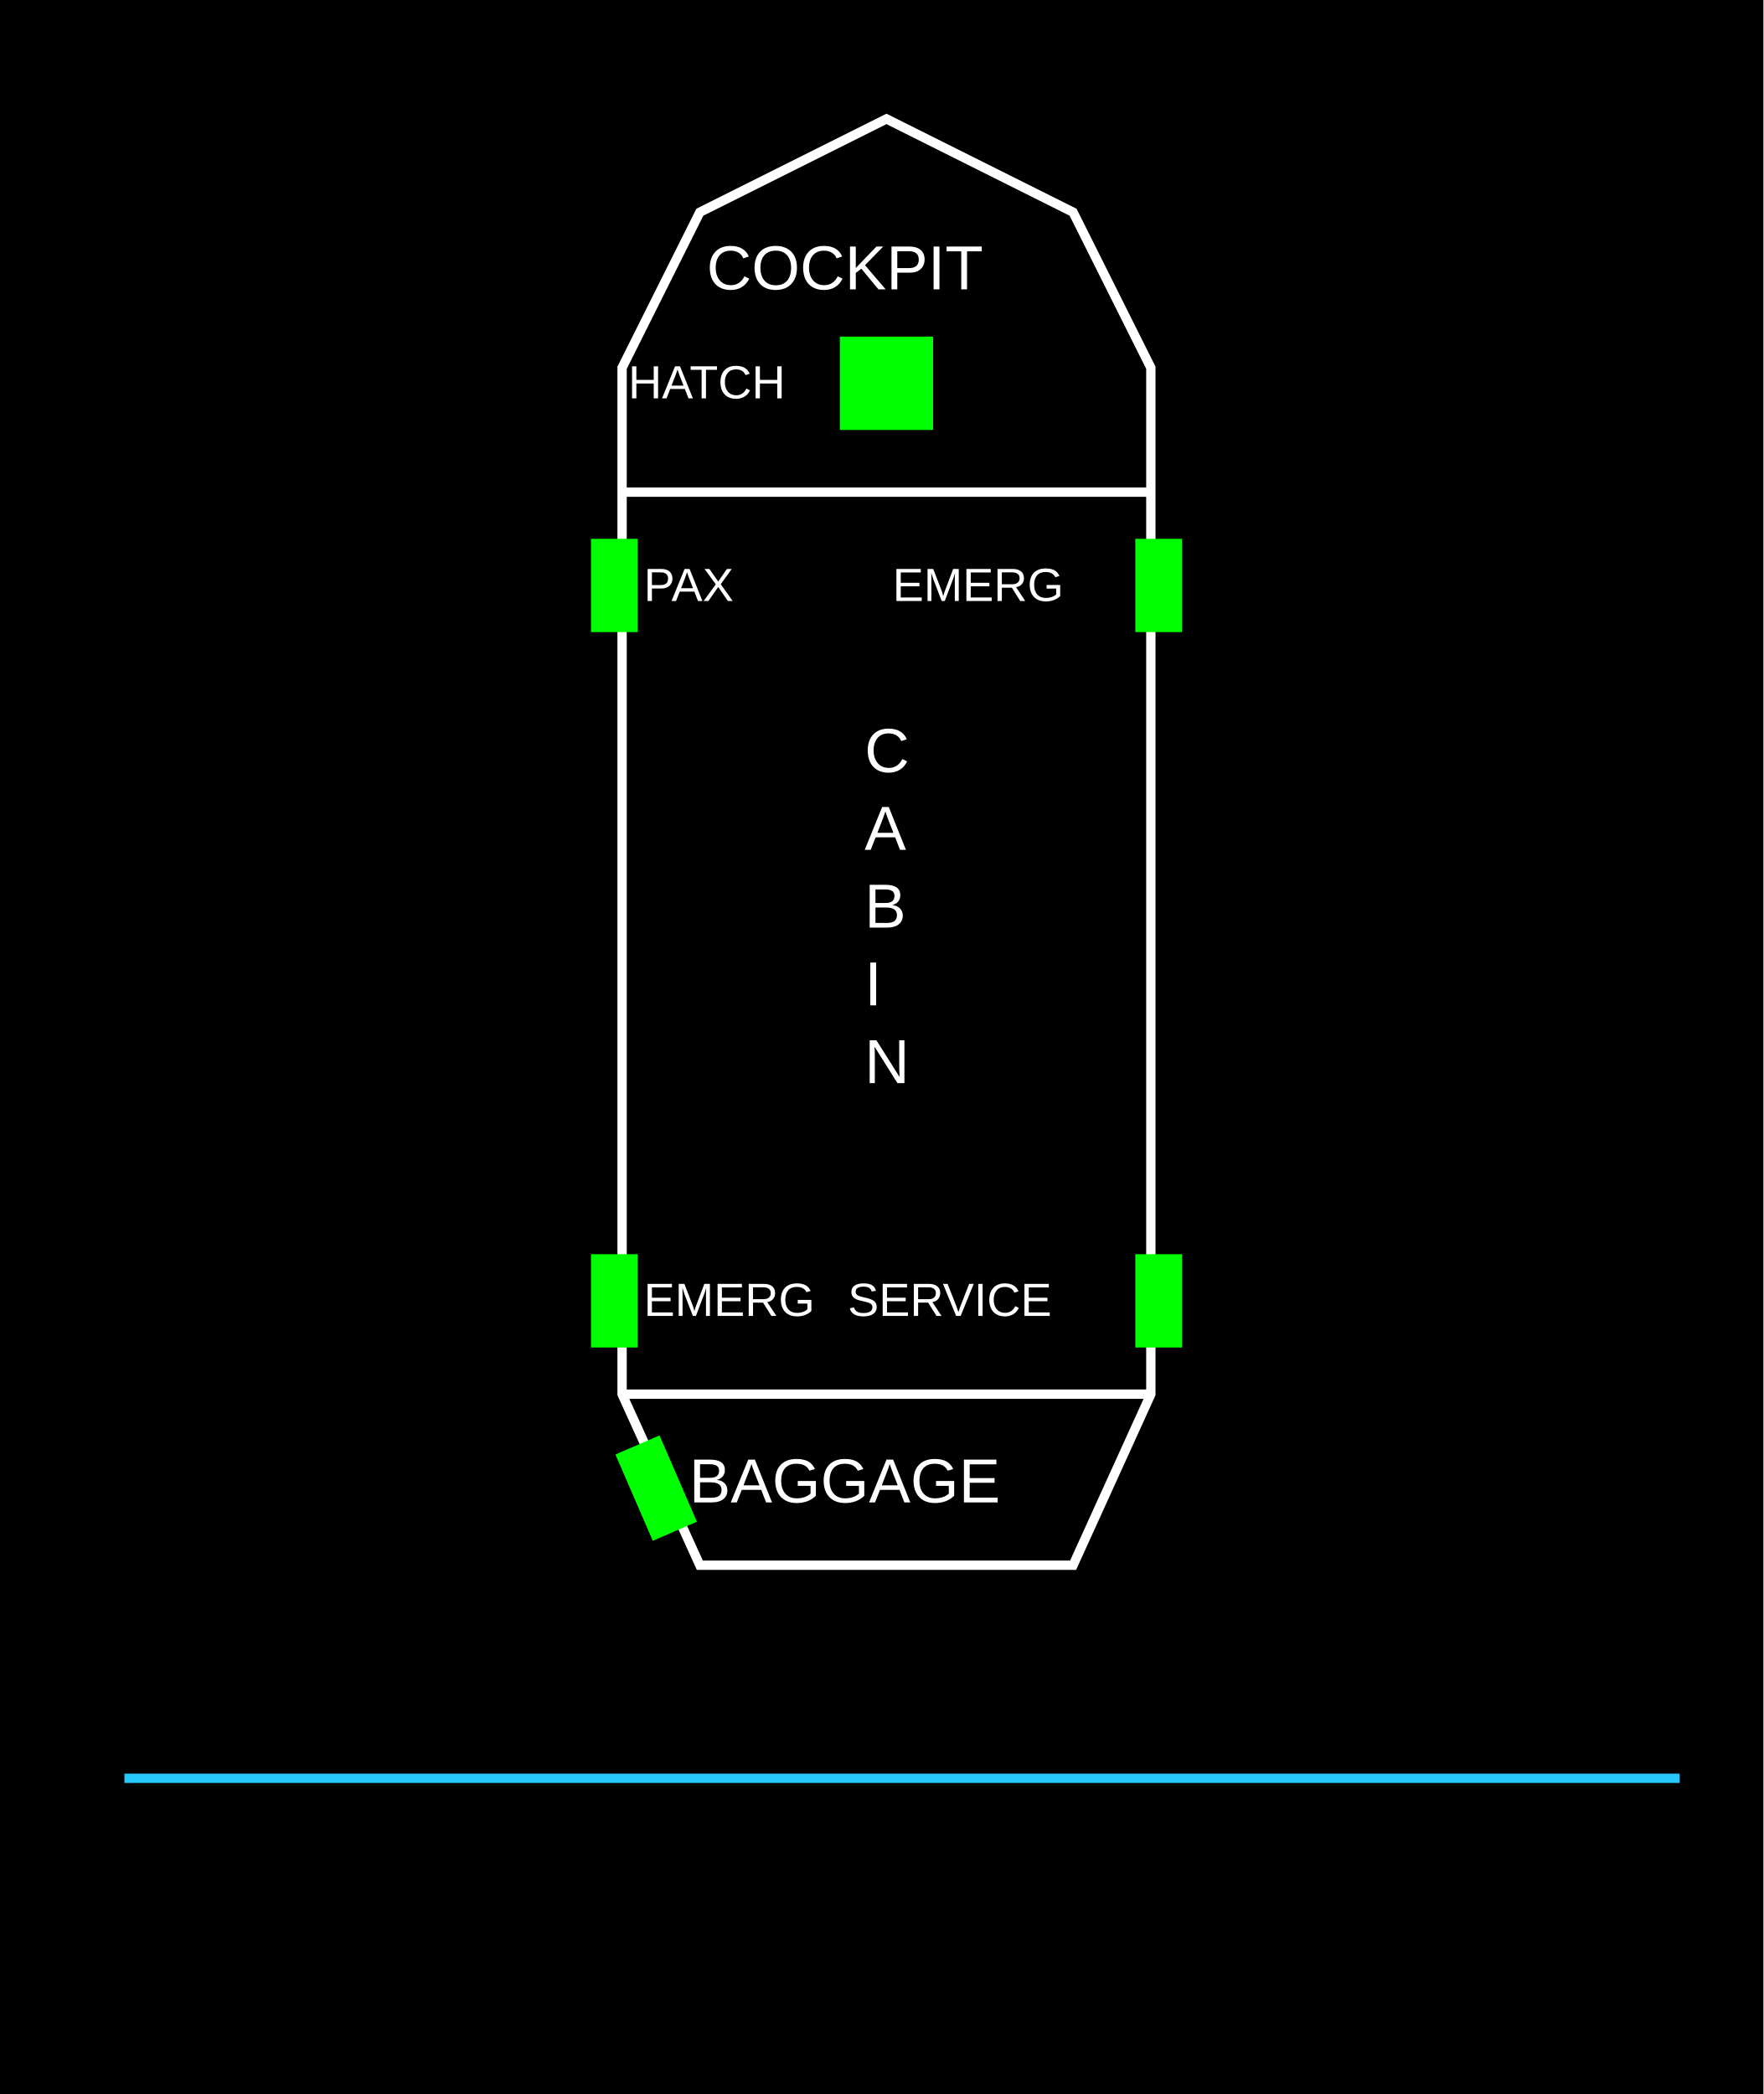
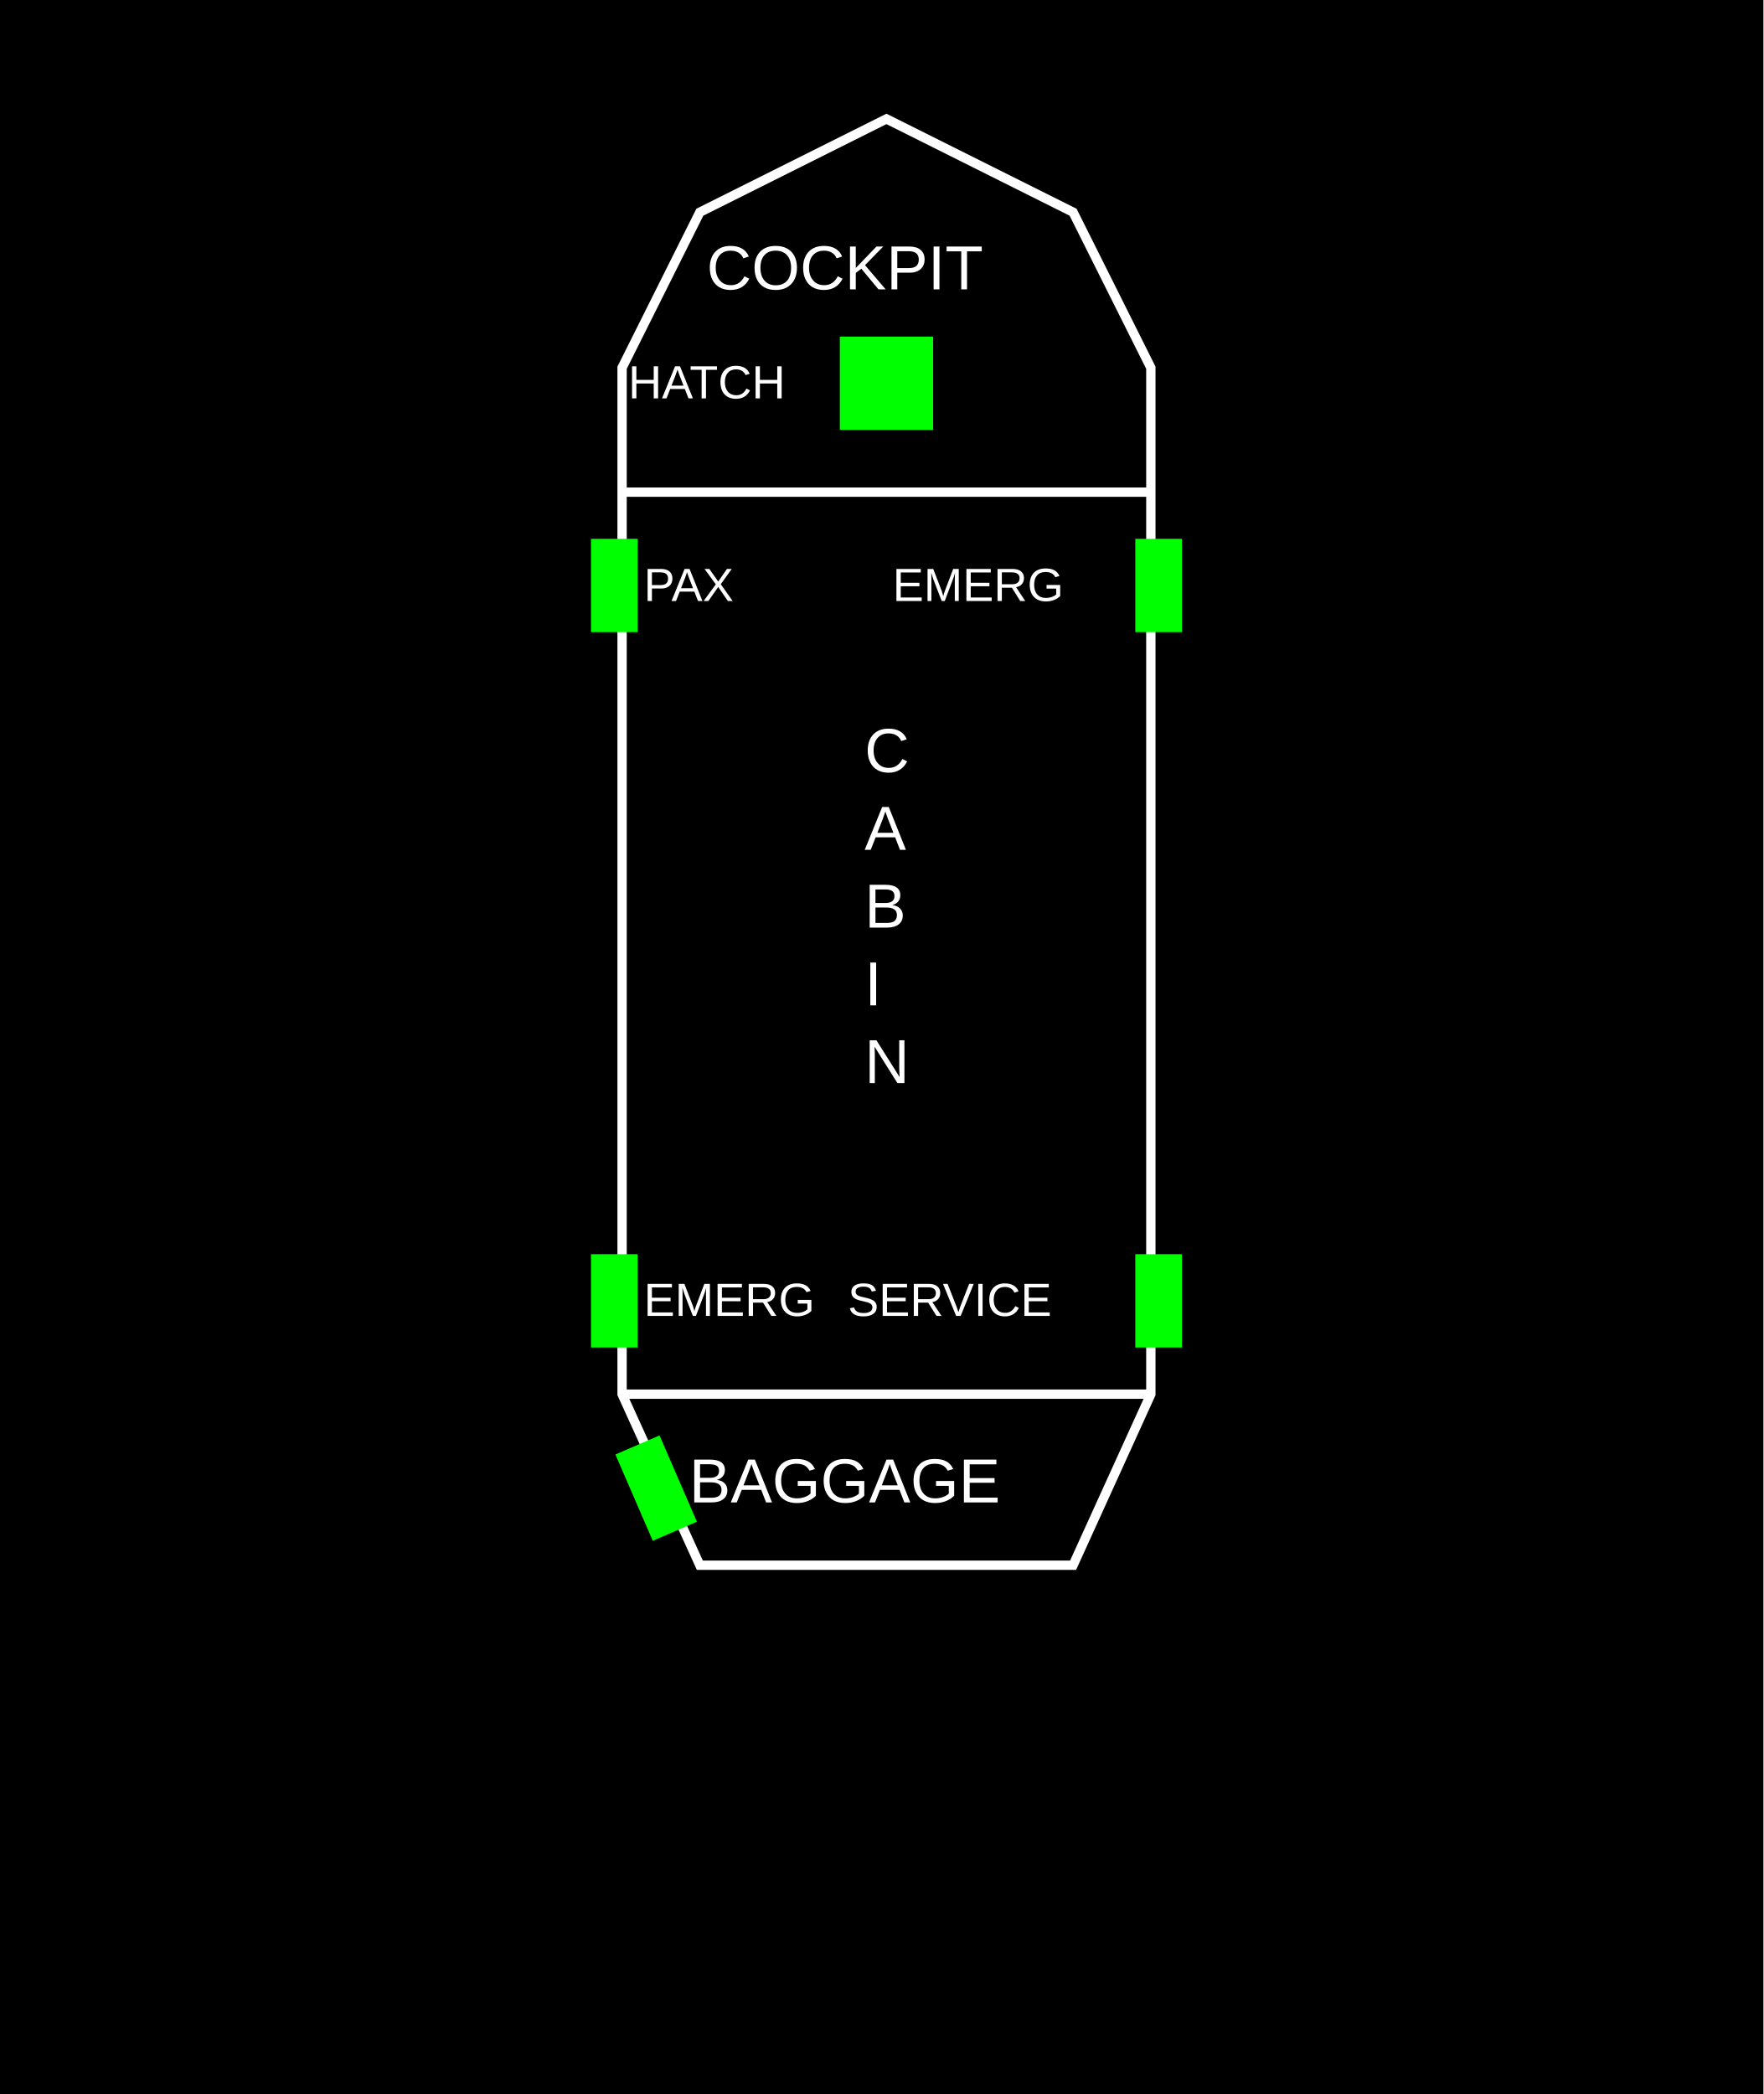
<svg xmlns="http://www.w3.org/2000/svg" id="svg2" version="1.1" width="566.929" height="673.228" viewBox="0 0 566.929 673.228">
  <defs id="defs6" />
  <rect style="fill:#000000;fill-opacity:1;stroke:none;stroke-width:3.796;stroke-miterlimit:4;stroke-dasharray:none;stroke-opacity:1" id="rect4268" width="566.929" height="673.228" x="0" y="-1.1297658e-05" />
  <path style="fill:none;fill-rule:evenodd;stroke:#ffffff;stroke-width:3;stroke-linecap:butt;stroke-linejoin:miter;stroke-miterlimit:4;stroke-dasharray:none;stroke-opacity:1" d="m 200,448.228 0,-290 0,-40 25,-50 60,-30 60,30 25,50 0,40 0,290 -25,55 -120,0 z" id="path4138-3" />
  <text id="apuegt-7-2-3" y="93.033" x="327.93" style="font-style:normal;font-variant:normal;font-weight:normal;font-stretch:normal;font-size:14.209px;line-height:125%;font-family:'Liberation Sans';-inkscape-font-specification:'Liberation Sans';text-align:start;letter-spacing:0px;word-spacing:0px;writing-mode:lr-tb;text-anchor:start;display:inline;fill:#ffffff;fill-opacity:1;stroke:none" xml:space="preserve">
    <tspan y="93.033" x="327.93" id="tspan3800-5-7-6" style="font-style:normal;font-variant:normal;font-weight:normal;font-stretch:normal;font-size:20px;font-family:'Liberation Sans';-inkscape-font-specification:'Liberation Sans';text-align:end;text-anchor:end">COCKPIT</tspan>
  </text>
  <text id="apuegt-7-2-3-6" y="128.082" x="264.365" style="font-style:normal;font-variant:normal;font-weight:normal;font-stretch:normal;font-size:14.209px;line-height:125%;font-family:'Liberation Sans';-inkscape-font-specification:'Liberation Sans';text-align:start;letter-spacing:0px;word-spacing:0px;writing-mode:lr-tb;text-anchor:start;display:inline;fill:#ffffff;fill-opacity:1;stroke:none" xml:space="preserve">
    <tspan y="128.082" x="264.365" id="tspan3800-5-7-6-7" style="font-style:normal;font-variant:normal;font-weight:normal;font-stretch:normal;font-size:15px;font-family:'Liberation Sans';-inkscape-font-specification:'Liberation Sans';text-align:end;text-anchor:end">HATCH</tspan>
  </text>
  <text id="apuegt-7-2-3-6-5" y="193.228" x="247.715" style="font-style:normal;font-variant:normal;font-weight:normal;font-stretch:normal;font-size:14.209px;line-height:125%;font-family:'Liberation Sans';-inkscape-font-specification:'Liberation Sans';text-align:start;letter-spacing:0px;word-spacing:0px;writing-mode:lr-tb;text-anchor:start;display:inline;fill:#ffffff;fill-opacity:1;stroke:none" xml:space="preserve">
    <tspan y="193.228" x="247.715" id="tspan3800-5-7-6-7-3" style="font-style:normal;font-variant:normal;font-weight:normal;font-stretch:normal;font-size:15px;font-family:'Liberation Sans';-inkscape-font-specification:'Liberation Sans';text-align:end;text-anchor:end">PAX</tspan>
  </text>
  <text id="apuegt-7-2-3-6-5-5" y="193.228" x="353.818" style="font-style:normal;font-variant:normal;font-weight:normal;font-stretch:normal;font-size:14.209px;line-height:125%;font-family:'Liberation Sans';-inkscape-font-specification:'Liberation Sans';text-align:start;letter-spacing:0px;word-spacing:0px;writing-mode:lr-tb;text-anchor:start;display:inline;fill:#ffffff;fill-opacity:1;stroke:none" xml:space="preserve">
    <tspan y="193.228" x="353.818" id="tspan3800-5-7-6-7-3-6" style="font-style:normal;font-variant:normal;font-weight:normal;font-stretch:normal;font-size:15px;font-family:'Liberation Sans';-inkscape-font-specification:'Liberation Sans';text-align:end;text-anchor:end">EMERG</tspan>
  </text>
  <text id="apuegt-7-2-3-6-5-5-2" y="423.082" x="273.818" style="font-style:normal;font-variant:normal;font-weight:normal;font-stretch:normal;font-size:14.209px;line-height:125%;font-family:'Liberation Sans';-inkscape-font-specification:'Liberation Sans';text-align:start;letter-spacing:0px;word-spacing:0px;writing-mode:lr-tb;text-anchor:start;display:inline;fill:#ffffff;fill-opacity:1;stroke:none" xml:space="preserve">
    <tspan y="423.082" x="273.818" id="tspan3800-5-7-6-7-3-6-9" style="font-style:normal;font-variant:normal;font-weight:normal;font-stretch:normal;font-size:15px;font-family:'Liberation Sans';-inkscape-font-specification:'Liberation Sans';text-align:end;text-anchor:end">EMERG</tspan>
  </text>
  <text id="apuegt-7-2-3-6-5-5-2-1" y="423.082" x="349.973" style="font-style:normal;font-variant:normal;font-weight:normal;font-stretch:normal;font-size:14.209px;line-height:125%;font-family:'Liberation Sans';-inkscape-font-specification:'Liberation Sans';text-align:start;letter-spacing:0px;word-spacing:0px;writing-mode:lr-tb;text-anchor:start;display:inline;fill:#ffffff;fill-opacity:1;stroke:none" xml:space="preserve">
    <tspan y="423.082" x="349.973" id="tspan3800-5-7-6-7-3-6-9-2" style="font-style:normal;font-variant:normal;font-weight:normal;font-stretch:normal;font-size:15px;font-family:'Liberation Sans';-inkscape-font-specification:'Liberation Sans';text-align:end;text-anchor:end">SERVICE</tspan>
  </text>
  <text id="apuegt-7-2-3-7" y="483.033" x="333.438" style="font-style:normal;font-variant:normal;font-weight:normal;font-stretch:normal;font-size:14.209px;line-height:125%;font-family:'Liberation Sans';-inkscape-font-specification:'Liberation Sans';text-align:start;letter-spacing:0px;word-spacing:0px;writing-mode:lr-tb;text-anchor:start;display:inline;fill:#ffffff;fill-opacity:1;stroke:none" xml:space="preserve">
    <tspan y="483.033" x="333.438" id="tspan3800-5-7-6-0" style="font-style:normal;font-variant:normal;font-weight:normal;font-stretch:normal;font-size:20px;font-family:'Liberation Sans';-inkscape-font-specification:'Liberation Sans';text-align:end;text-anchor:end">BAGGAGE</tspan>
  </text>
  <text id="apuegt-7-2-3-60" y="248.228" x="277.961" style="font-style:normal;font-variant:normal;font-weight:normal;font-stretch:normal;font-size:14.209px;line-height:125%;font-family:'Liberation Sans';-inkscape-font-specification:'Liberation Sans';text-align:start;letter-spacing:0px;word-spacing:0px;writing-mode:lr-tb;text-anchor:start;display:inline;fill:#ffffff;fill-opacity:1;stroke:none" xml:space="preserve">
    <tspan y="248.228" x="277.961" id="tspan3800-5-7-6-6" style="font-style:normal;font-variant:normal;font-weight:normal;font-stretch:normal;font-size:20px;font-family:'Liberation Sans';-inkscape-font-specification:'Liberation Sans';text-align:start;text-anchor:start">C</tspan>
    <tspan y="273.228" x="277.961" style="font-style:normal;font-variant:normal;font-weight:normal;font-stretch:normal;font-size:20px;font-family:'Liberation Sans';-inkscape-font-specification:'Liberation Sans';text-align:start;text-anchor:start" id="tspan4332">A</tspan>
    <tspan y="298.228" x="277.961" style="font-style:normal;font-variant:normal;font-weight:normal;font-stretch:normal;font-size:20px;font-family:'Liberation Sans';-inkscape-font-specification:'Liberation Sans';text-align:start;text-anchor:start" id="tspan4334">B</tspan>
    <tspan y="323.228" x="277.961" style="font-style:normal;font-variant:normal;font-weight:normal;font-stretch:normal;font-size:20px;font-family:'Liberation Sans';-inkscape-font-specification:'Liberation Sans';text-align:start;text-anchor:start" id="tspan4336">I</tspan>
    <tspan y="348.228" x="277.961" style="font-style:normal;font-variant:normal;font-weight:normal;font-stretch:normal;font-size:20px;font-family:'Liberation Sans';-inkscape-font-specification:'Liberation Sans';text-align:start;text-anchor:start" id="tspan4338">N</tspan>
  </text>
  <path style="fill:none;fill-rule:evenodd;stroke:#ffffff;stroke-width:3;stroke-linecap:butt;stroke-linejoin:miter;stroke-opacity:1;stroke-miterlimit:4;stroke-dasharray:none" d="m 200,158.228 170,0" id="path4340" />
  <rect style="fill:#00ff00;fill-opacity:1;stroke:none;stroke-width:3;stroke-miterlimit:4;stroke-dasharray:none;stroke-opacity:1" id="rect4342" width="15" height="30" x="190" y="403.228" />
  <rect style="fill:#00ff00;fill-opacity:1;stroke:none;stroke-width:3;stroke-miterlimit:4;stroke-dasharray:none;stroke-opacity:1" id="rect4342-2" width="30" height="30" x="270" y="108.228" />
  <rect style="fill:#00ff00;fill-opacity:1;stroke:none;stroke-width:3;stroke-miterlimit:4;stroke-dasharray:none;stroke-opacity:1" id="rect4342-6" width="15" height="30" x="365" y="173.228" />
  <rect style="fill:#00ff00;fill-opacity:1;stroke:none;stroke-width:3;stroke-miterlimit:4;stroke-dasharray:none;stroke-opacity:1" id="rect4342-1" width="15" height="30" x="365" y="403.228" />
  <rect style="fill:#00ff00;fill-opacity:1;stroke:none;stroke-width:3;stroke-miterlimit:4;stroke-dasharray:none;stroke-opacity:1" id="rect4342-8" width="15" height="30" x="190" y="173.228" />
  <rect style="fill:#00ff00;fill-opacity:1;stroke:none;stroke-width:3;stroke-miterlimit:4;stroke-dasharray:none;stroke-opacity:1" id="rect4342-7" width="15.454" height="30.236" x="-4.183" y="507.744" transform="matrix(0.9177178,-0.3972331,0.3972331,0.9177178,0,0)" />
  <path style="fill:none;fill-rule:evenodd;stroke:#ffffff;stroke-width:3;stroke-linecap:butt;stroke-linejoin:miter;stroke-opacity:1;stroke-miterlimit:4;stroke-dasharray:none" d="m 200,448.228 170,0" id="path4410" />
-   <path style="fill:none;fill-rule:evenodd;stroke:#28c8fa;stroke-width:3;stroke-linecap:butt;stroke-linejoin:miter;stroke-miterlimit:4;stroke-dasharray:none;stroke-opacity:1" d="m 40,571.728 500,0" id="path4478-3-6" />
</svg>
